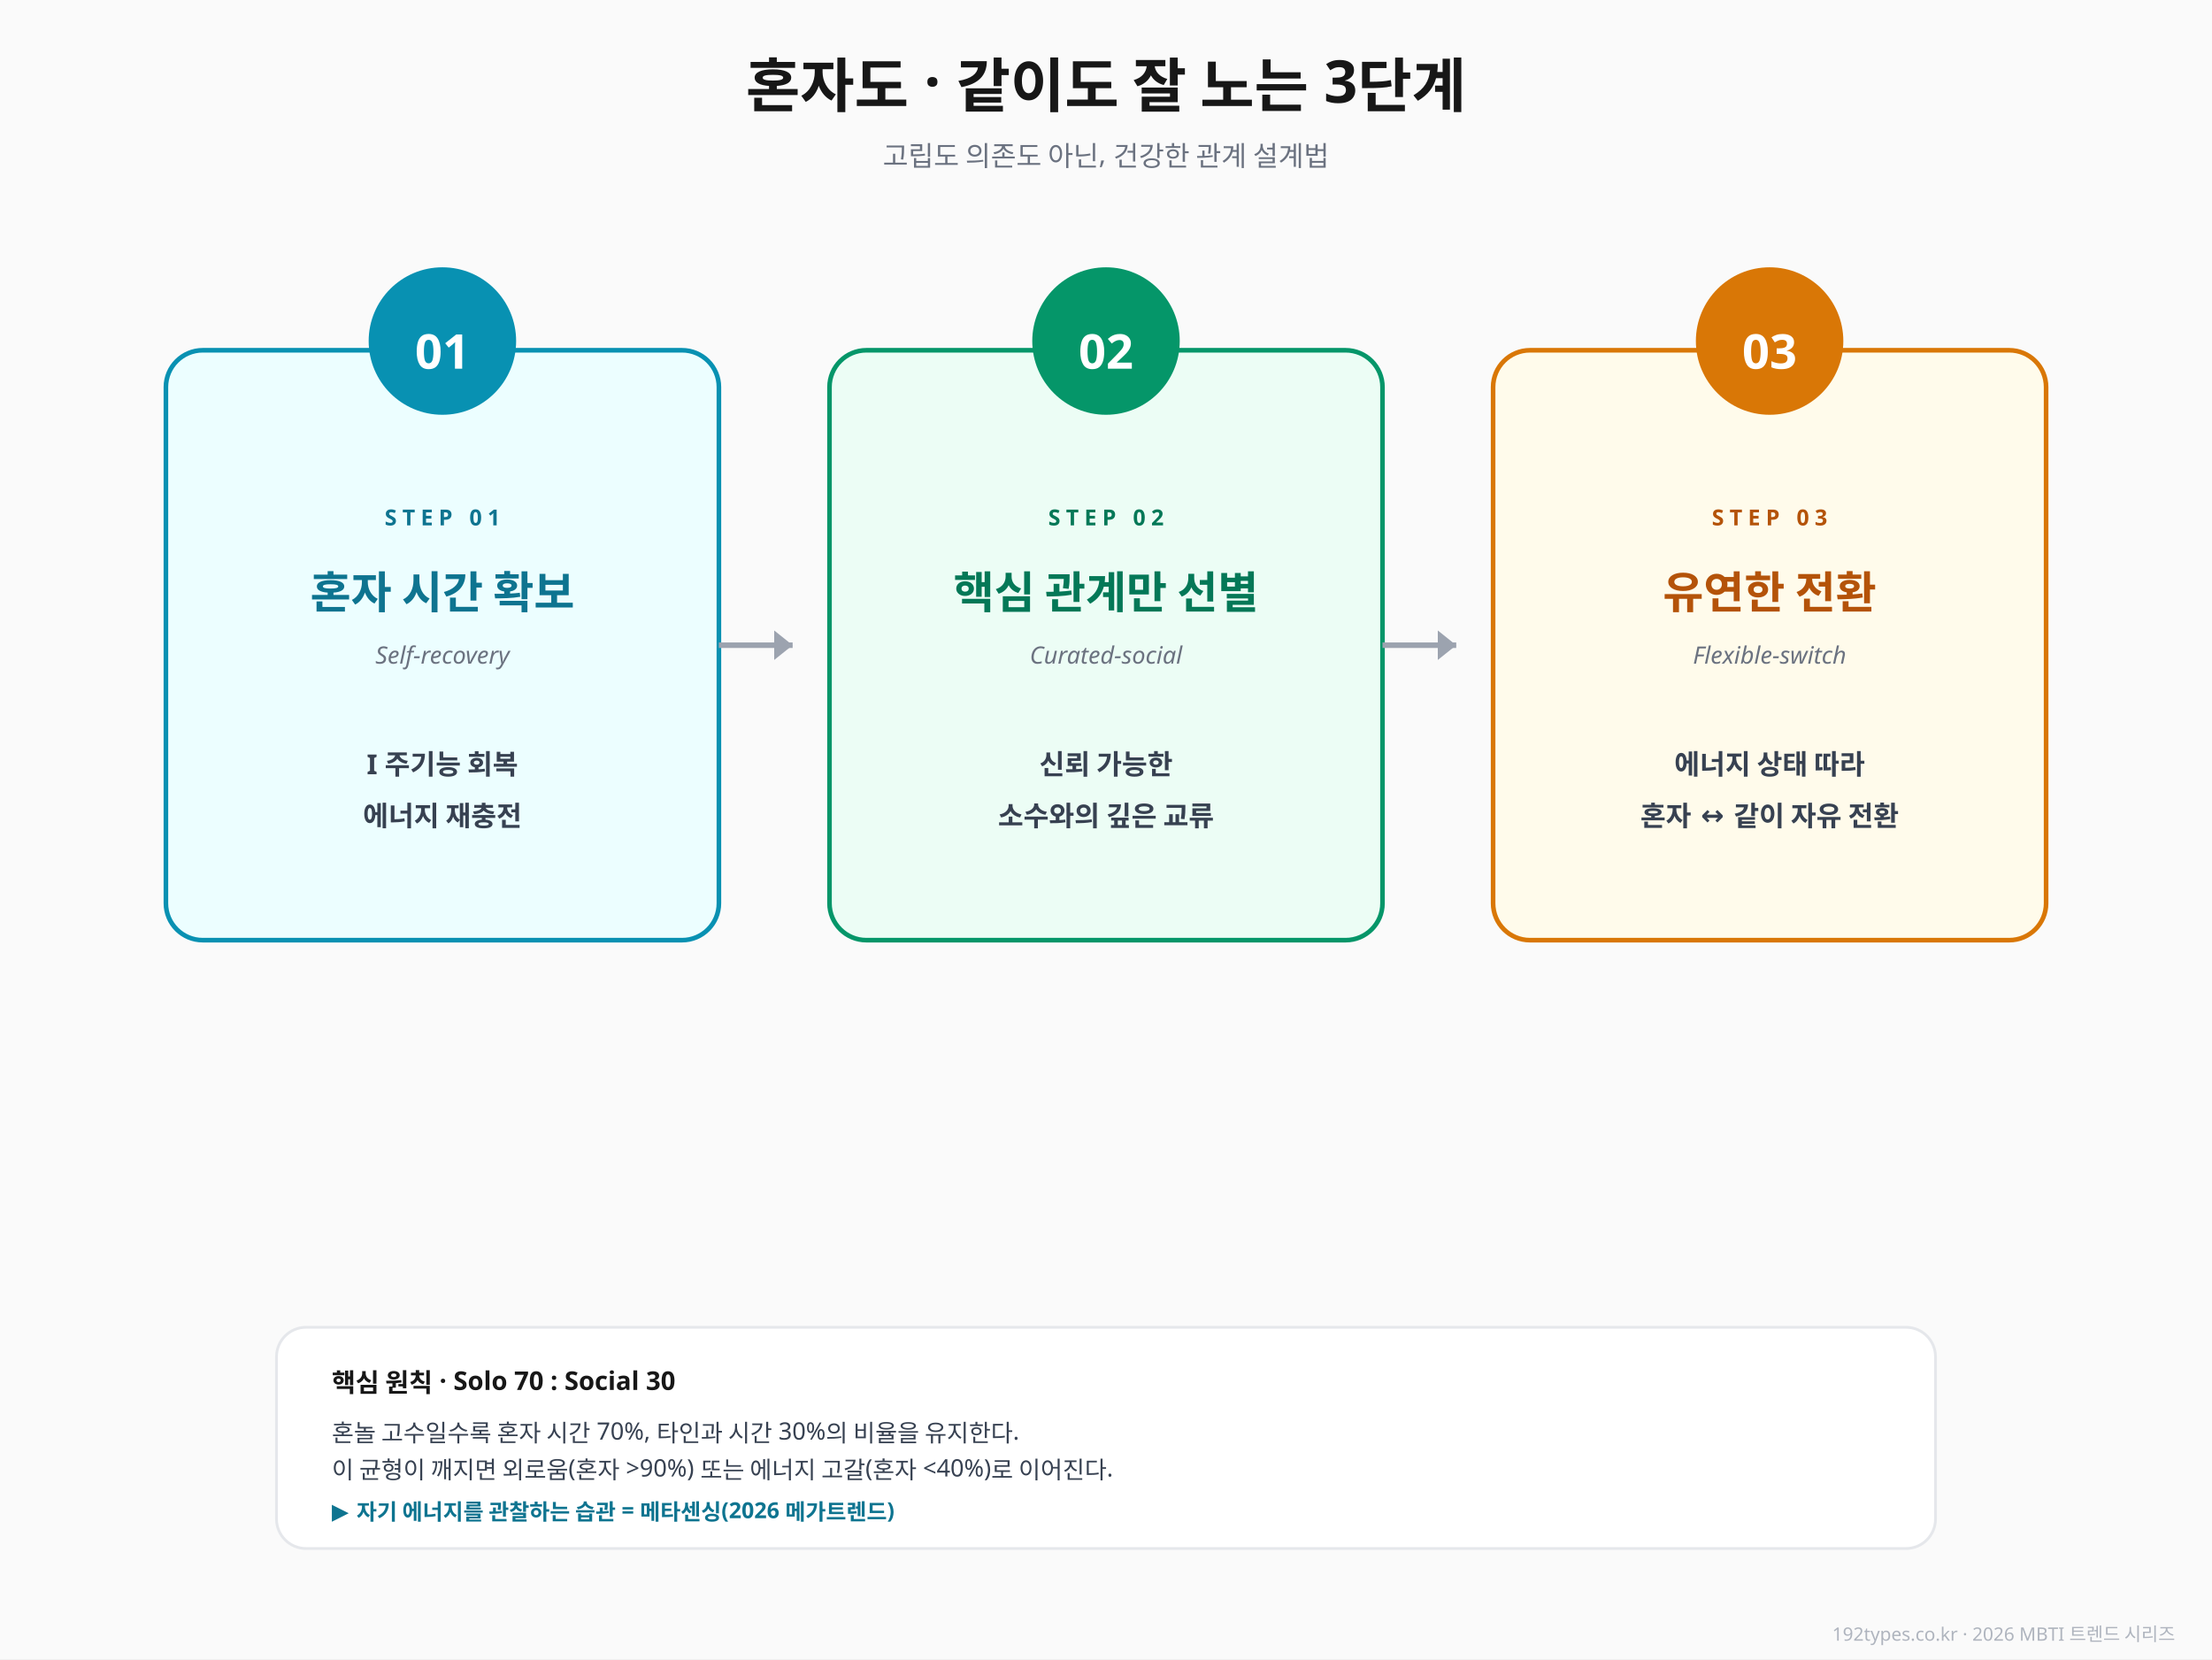
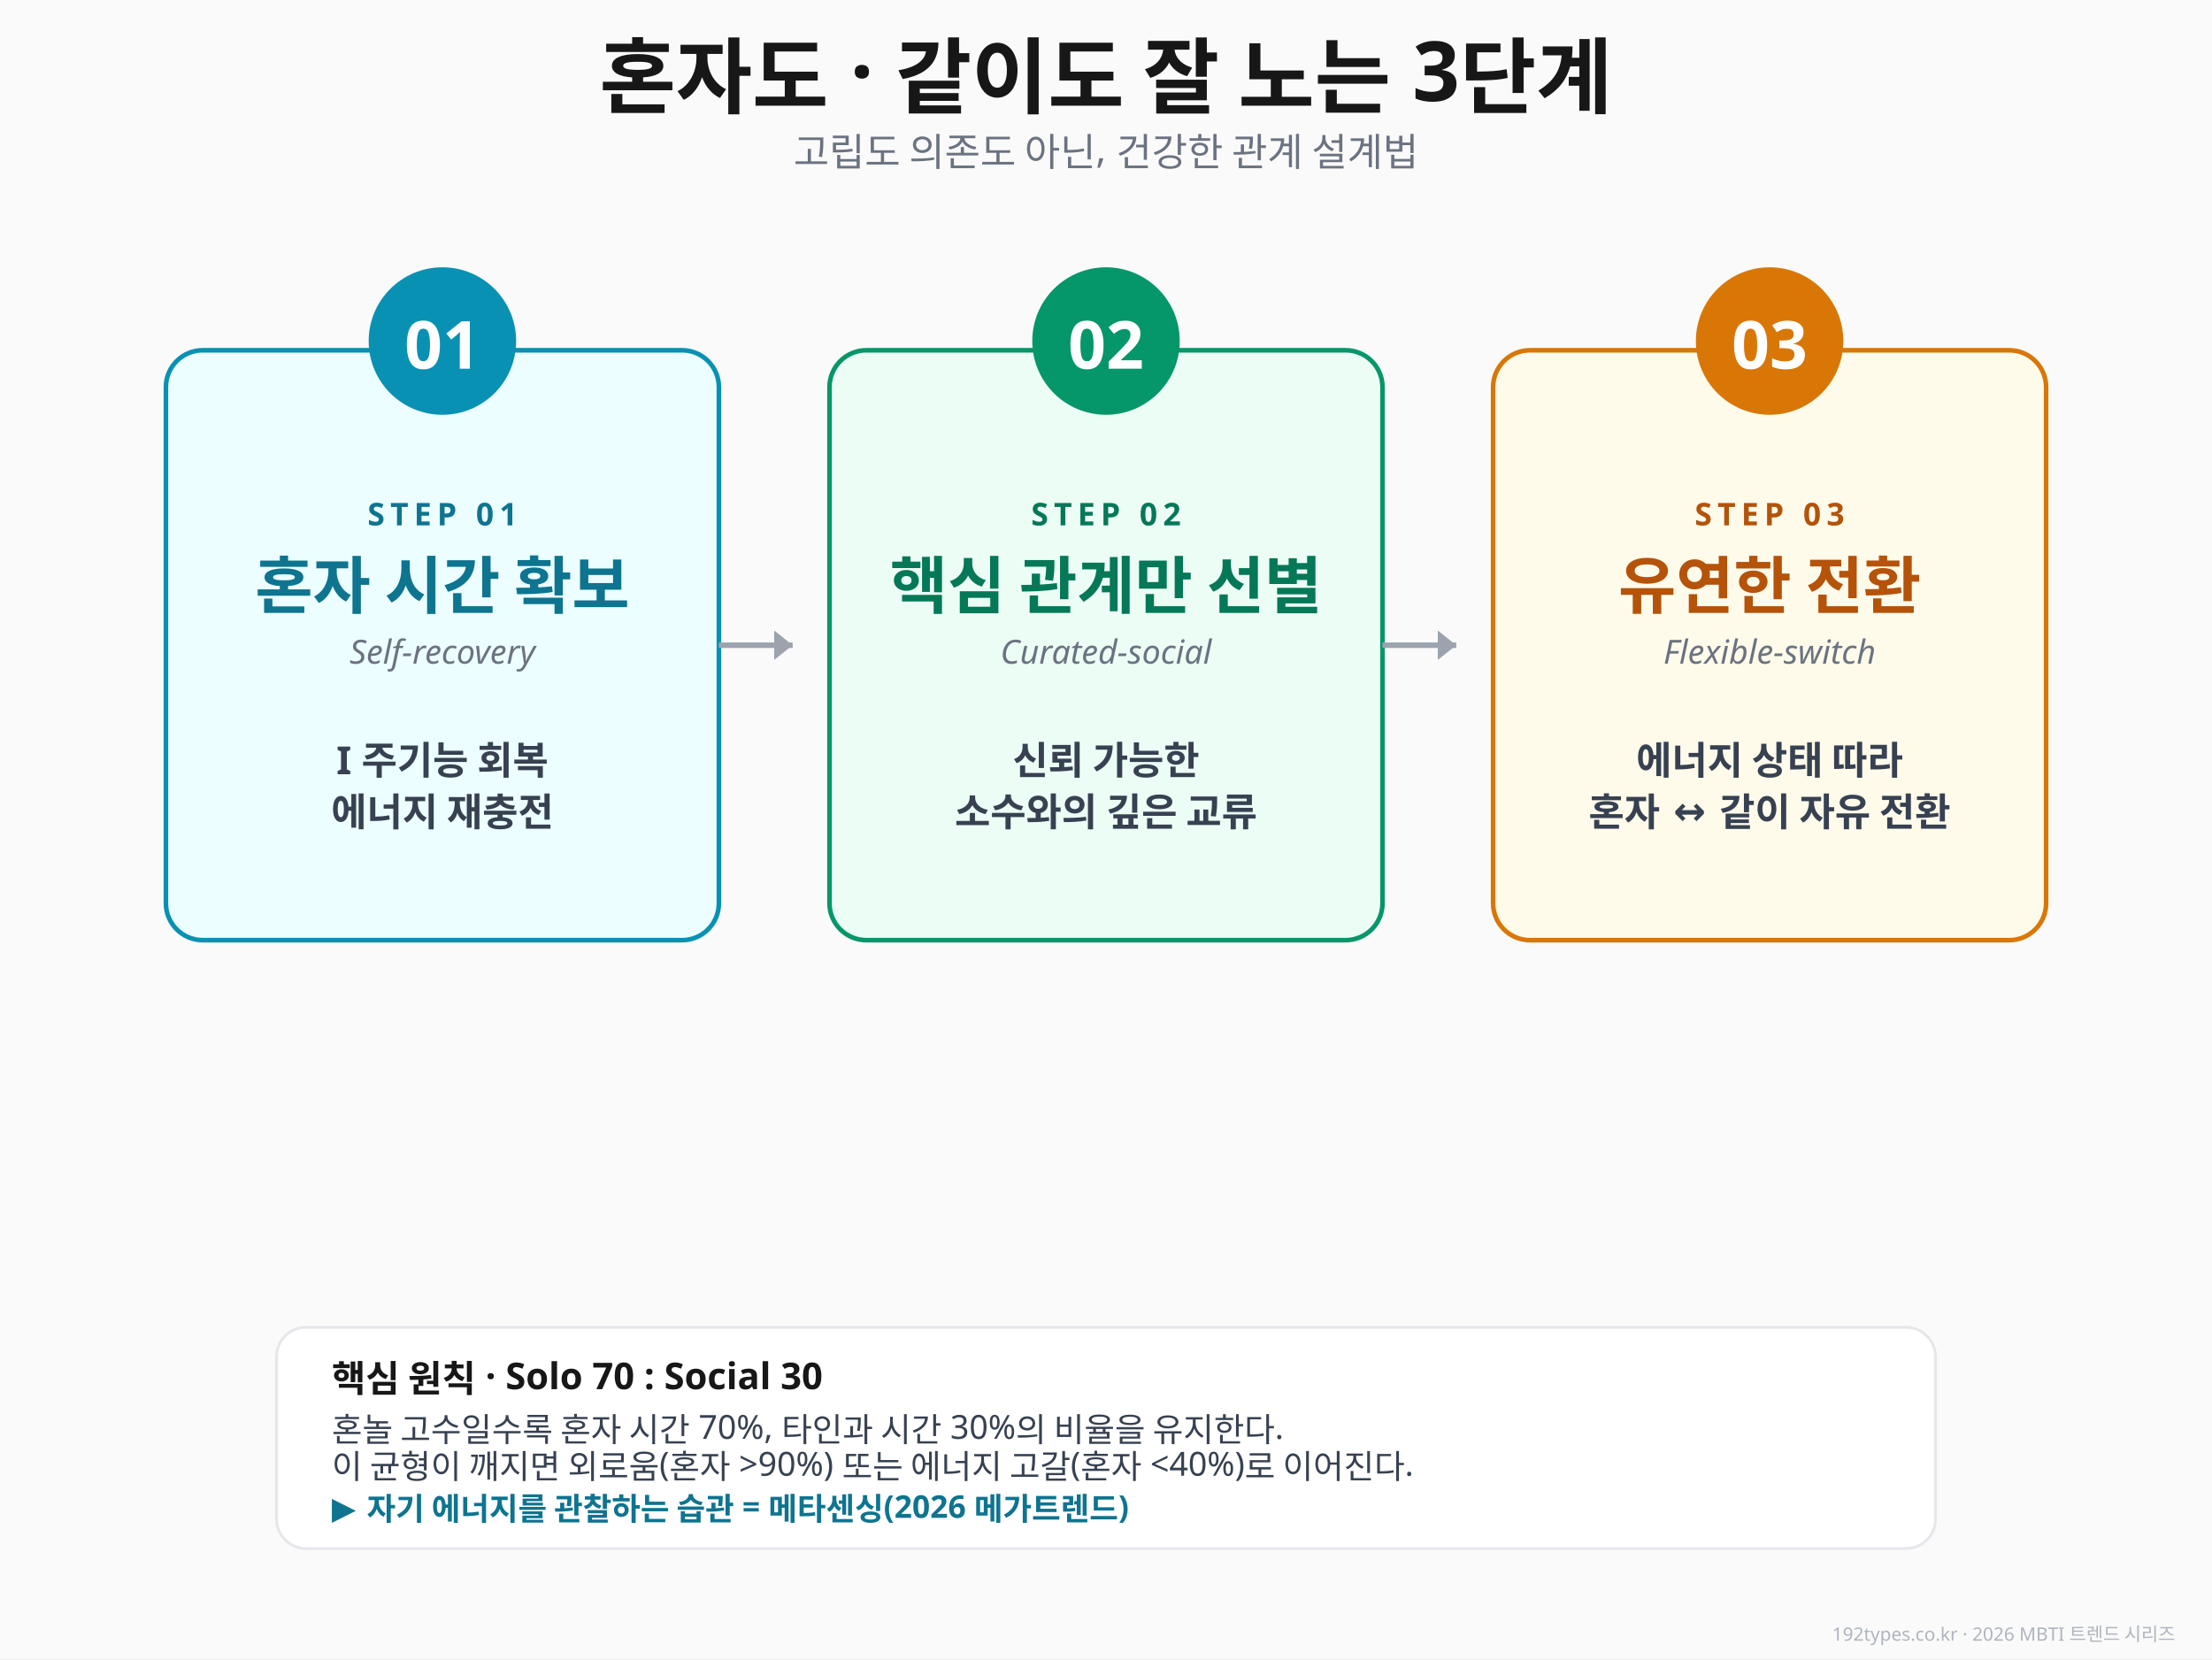
<svg xmlns="http://www.w3.org/2000/svg" viewBox="0 0 1200 900" width="1200" height="900" font-family="'Pretendard', 'Apple SD Gothic Neo', 'Noto Sans KR', system-ui, sans-serif">
  <rect width="1200" height="900" fill="#fafafa" />
-   <text x="600" y="58" text-anchor="middle" font-size="32" font-weight="800" fill="#171717">혼자도 · 같이도 잘 노는 3단계</text>
-   <text x="600" y="90" text-anchor="middle" font-size="15" font-weight="500" fill="#6b7280">고립도 의존도 아닌, 건강한 관계 설계법</text>
+   <text x="600" y="58" text-anchor="middle" font-size="45" font-weight="800" fill="#171717">혼자도 · 같이도 잘 노는 3단계</text>
+   <text x="600" y="90" text-anchor="middle" font-size="21" font-weight="500" fill="#6b7280">고립도 의존도 아닌, 건강한 관계 설계법</text>
  <g>
    <rect x="90" y="190" width="300" height="320" rx="20" fill="#ecfeff" stroke="#0891b2" stroke-width="2.5" />
    <circle cx="240" cy="185" r="40" fill="#0891b2" />
-     <text x="240" y="200" text-anchor="middle" font-size="26" font-weight="800" fill="#fff">01</text>
-     <text x="240" y="285" text-anchor="middle" font-size="12" font-weight="600" fill="#0e7490" letter-spacing="3">STEP 01</text>
-     <text x="240" y="330" text-anchor="middle" font-size="24" font-weight="800" fill="#0e7490">혼자 시간 확보</text>
-     <text x="240" y="360" text-anchor="middle" font-size="13" font-weight="500" fill="#6b7280" font-style="italic">Self-recovery</text>
-     <text x="240" y="420" text-anchor="middle" font-size="15" font-weight="600" fill="#374151">I 주기능 회복</text>
-     <text x="240" y="448" text-anchor="middle" font-size="15" font-weight="600" fill="#374151">에너지 재충전</text>
+     <text x="240" y="200" text-anchor="middle" font-size="36" font-weight="800" fill="#fff">01</text>
+     <text x="240" y="285" text-anchor="middle" font-size="17" font-weight="600" fill="#0e7490" letter-spacing="3">STEP 01</text>
+     <text x="240" y="330" text-anchor="middle" font-size="34" font-weight="800" fill="#0e7490">혼자 시간 확보</text>
+     <text x="240" y="360" text-anchor="middle" font-size="18" font-weight="500" fill="#6b7280" font-style="italic">Self-recovery</text>
+     <text x="240" y="420" text-anchor="middle" font-size="21" font-weight="600" fill="#374151">I 주기능 회복</text>
+     <text x="240" y="448" text-anchor="middle" font-size="21" font-weight="600" fill="#374151">에너지 재충전</text>
  </g>
  <g transform="translate(390, 350)">
    <line x1="0" y1="0" x2="40" y2="0" stroke="#9ca3af" stroke-width="3" />
    <polygon points="40,0 30,-8 30,8" fill="#9ca3af" />
  </g>
  <g>
    <rect x="450" y="190" width="300" height="320" rx="20" fill="#ecfdf5" stroke="#059669" stroke-width="2.5" />
    <circle cx="600" cy="185" r="40" fill="#059669" />
-     <text x="600" y="200" text-anchor="middle" font-size="26" font-weight="800" fill="#fff">02</text>
-     <text x="600" y="285" text-anchor="middle" font-size="12" font-weight="600" fill="#047857" letter-spacing="3">STEP 02</text>
-     <text x="600" y="330" text-anchor="middle" font-size="24" font-weight="800" fill="#047857">핵심 관계만 선별</text>
-     <text x="600" y="360" text-anchor="middle" font-size="13" font-weight="500" fill="#6b7280" font-style="italic">Curated-social</text>
-     <text x="600" y="420" text-anchor="middle" font-size="15" font-weight="600" fill="#374151">신뢰 가능한</text>
-     <text x="600" y="448" text-anchor="middle" font-size="15" font-weight="600" fill="#374151">소수와의 깊은 교류</text>
+     <text x="600" y="200" text-anchor="middle" font-size="36" font-weight="800" fill="#fff">02</text>
+     <text x="600" y="285" text-anchor="middle" font-size="17" font-weight="600" fill="#047857" letter-spacing="3">STEP 02</text>
+     <text x="600" y="330" text-anchor="middle" font-size="34" font-weight="800" fill="#047857">핵심 관계만 선별</text>
+     <text x="600" y="360" text-anchor="middle" font-size="18" font-weight="500" fill="#6b7280" font-style="italic">Curated-social</text>
+     <text x="600" y="420" text-anchor="middle" font-size="21" font-weight="600" fill="#374151">신뢰 가능한</text>
+     <text x="600" y="448" text-anchor="middle" font-size="21" font-weight="600" fill="#374151">소수와의 깊은 교류</text>
  </g>
  <g transform="translate(750, 350)">
    <line x1="0" y1="0" x2="40" y2="0" stroke="#9ca3af" stroke-width="3" />
    <polygon points="40,0 30,-8 30,8" fill="#9ca3af" />
  </g>
  <g>
    <rect x="810" y="190" width="300" height="320" rx="20" fill="#fffbeb" stroke="#d97706" stroke-width="2.5" />
    <circle cx="960" cy="185" r="40" fill="#d97706" />
-     <text x="960" y="200" text-anchor="middle" font-size="26" font-weight="800" fill="#fff">03</text>
-     <text x="960" y="285" text-anchor="middle" font-size="12" font-weight="600" fill="#b45309" letter-spacing="3">STEP 03</text>
-     <text x="960" y="330" text-anchor="middle" font-size="24" font-weight="800" fill="#b45309">유연한 전환</text>
-     <text x="960" y="360" text-anchor="middle" font-size="13" font-weight="500" fill="#6b7280" font-style="italic">Flexible-switch</text>
-     <text x="960" y="420" text-anchor="middle" font-size="15" font-weight="600" fill="#374151">에너지 상태 따라</text>
-     <text x="960" y="448" text-anchor="middle" font-size="15" font-weight="600" fill="#374151">혼자 ↔ 같이 자유 전환</text>
+     <text x="960" y="200" text-anchor="middle" font-size="36" font-weight="800" fill="#fff">03</text>
+     <text x="960" y="285" text-anchor="middle" font-size="17" font-weight="600" fill="#b45309" letter-spacing="3">STEP 03</text>
+     <text x="960" y="330" text-anchor="middle" font-size="34" font-weight="800" fill="#b45309">유연한 전환</text>
+     <text x="960" y="360" text-anchor="middle" font-size="18" font-weight="500" fill="#6b7280" font-style="italic">Flexible-switch</text>
+     <text x="960" y="420" text-anchor="middle" font-size="21" font-weight="600" fill="#374151">에너지 상태 따라</text>
+     <text x="960" y="448" text-anchor="middle" font-size="21" font-weight="600" fill="#374151">혼자 ↔ 같이 자유 전환</text>
  </g>
  <g transform="translate(150, 720)">
    <rect x="0" y="0" width="900" height="120" rx="16" fill="#ffffff" stroke="#e5e7eb" stroke-width="1.5" />
-     <text x="30" y="35" font-size="14" font-weight="800" fill="#171717">핵심 원칙 · Solo 70 : Social 30</text>
-     <text x="30" y="62" font-size="13" font-weight="500" fill="#374151">혼놀 고수일수록 혼자 시간 70%, 타인과 시간 30%의 비율을 유지한다.</text>
-     <text x="30" y="82" font-size="13" font-weight="500" fill="#374151">이 균형이 깨지면 외로움(혼자 &gt;90%) 또는 에너지 고갈(혼자 &lt;40%)로 이어진다.</text>
-     <text x="30" y="104" font-size="12" font-weight="600" fill="#0e7490">▶ 자기 에너지를 관찰하는 습관 = 메타센싱(2026 메가트렌드)</text>
+     <text x="30" y="35" font-size="20" font-weight="800" fill="#171717">핵심 원칙 · Solo 70 : Social 30</text>
+     <text x="30" y="62" font-size="18" font-weight="500" fill="#374151">혼놀 고수일수록 혼자 시간 70%, 타인과 시간 30%의 비율을 유지한다.</text>
+     <text x="30" y="82" font-size="18" font-weight="500" fill="#374151">이 균형이 깨지면 외로움(혼자 &gt;90%) 또는 에너지 고갈(혼자 &lt;40%)로 이어진다.</text>
+     <text x="30" y="104" font-size="17" font-weight="600" fill="#0e7490">▶ 자기 에너지를 관찰하는 습관 = 메타센싱(2026 메가트렌드)</text>
  </g>
  <text x="1180" y="890" text-anchor="end" font-size="10" font-weight="500" fill="#9ca3af" opacity="0.8">192types.co.kr · 2026 MBTI 트렌드 시리즈</text>
</svg>
